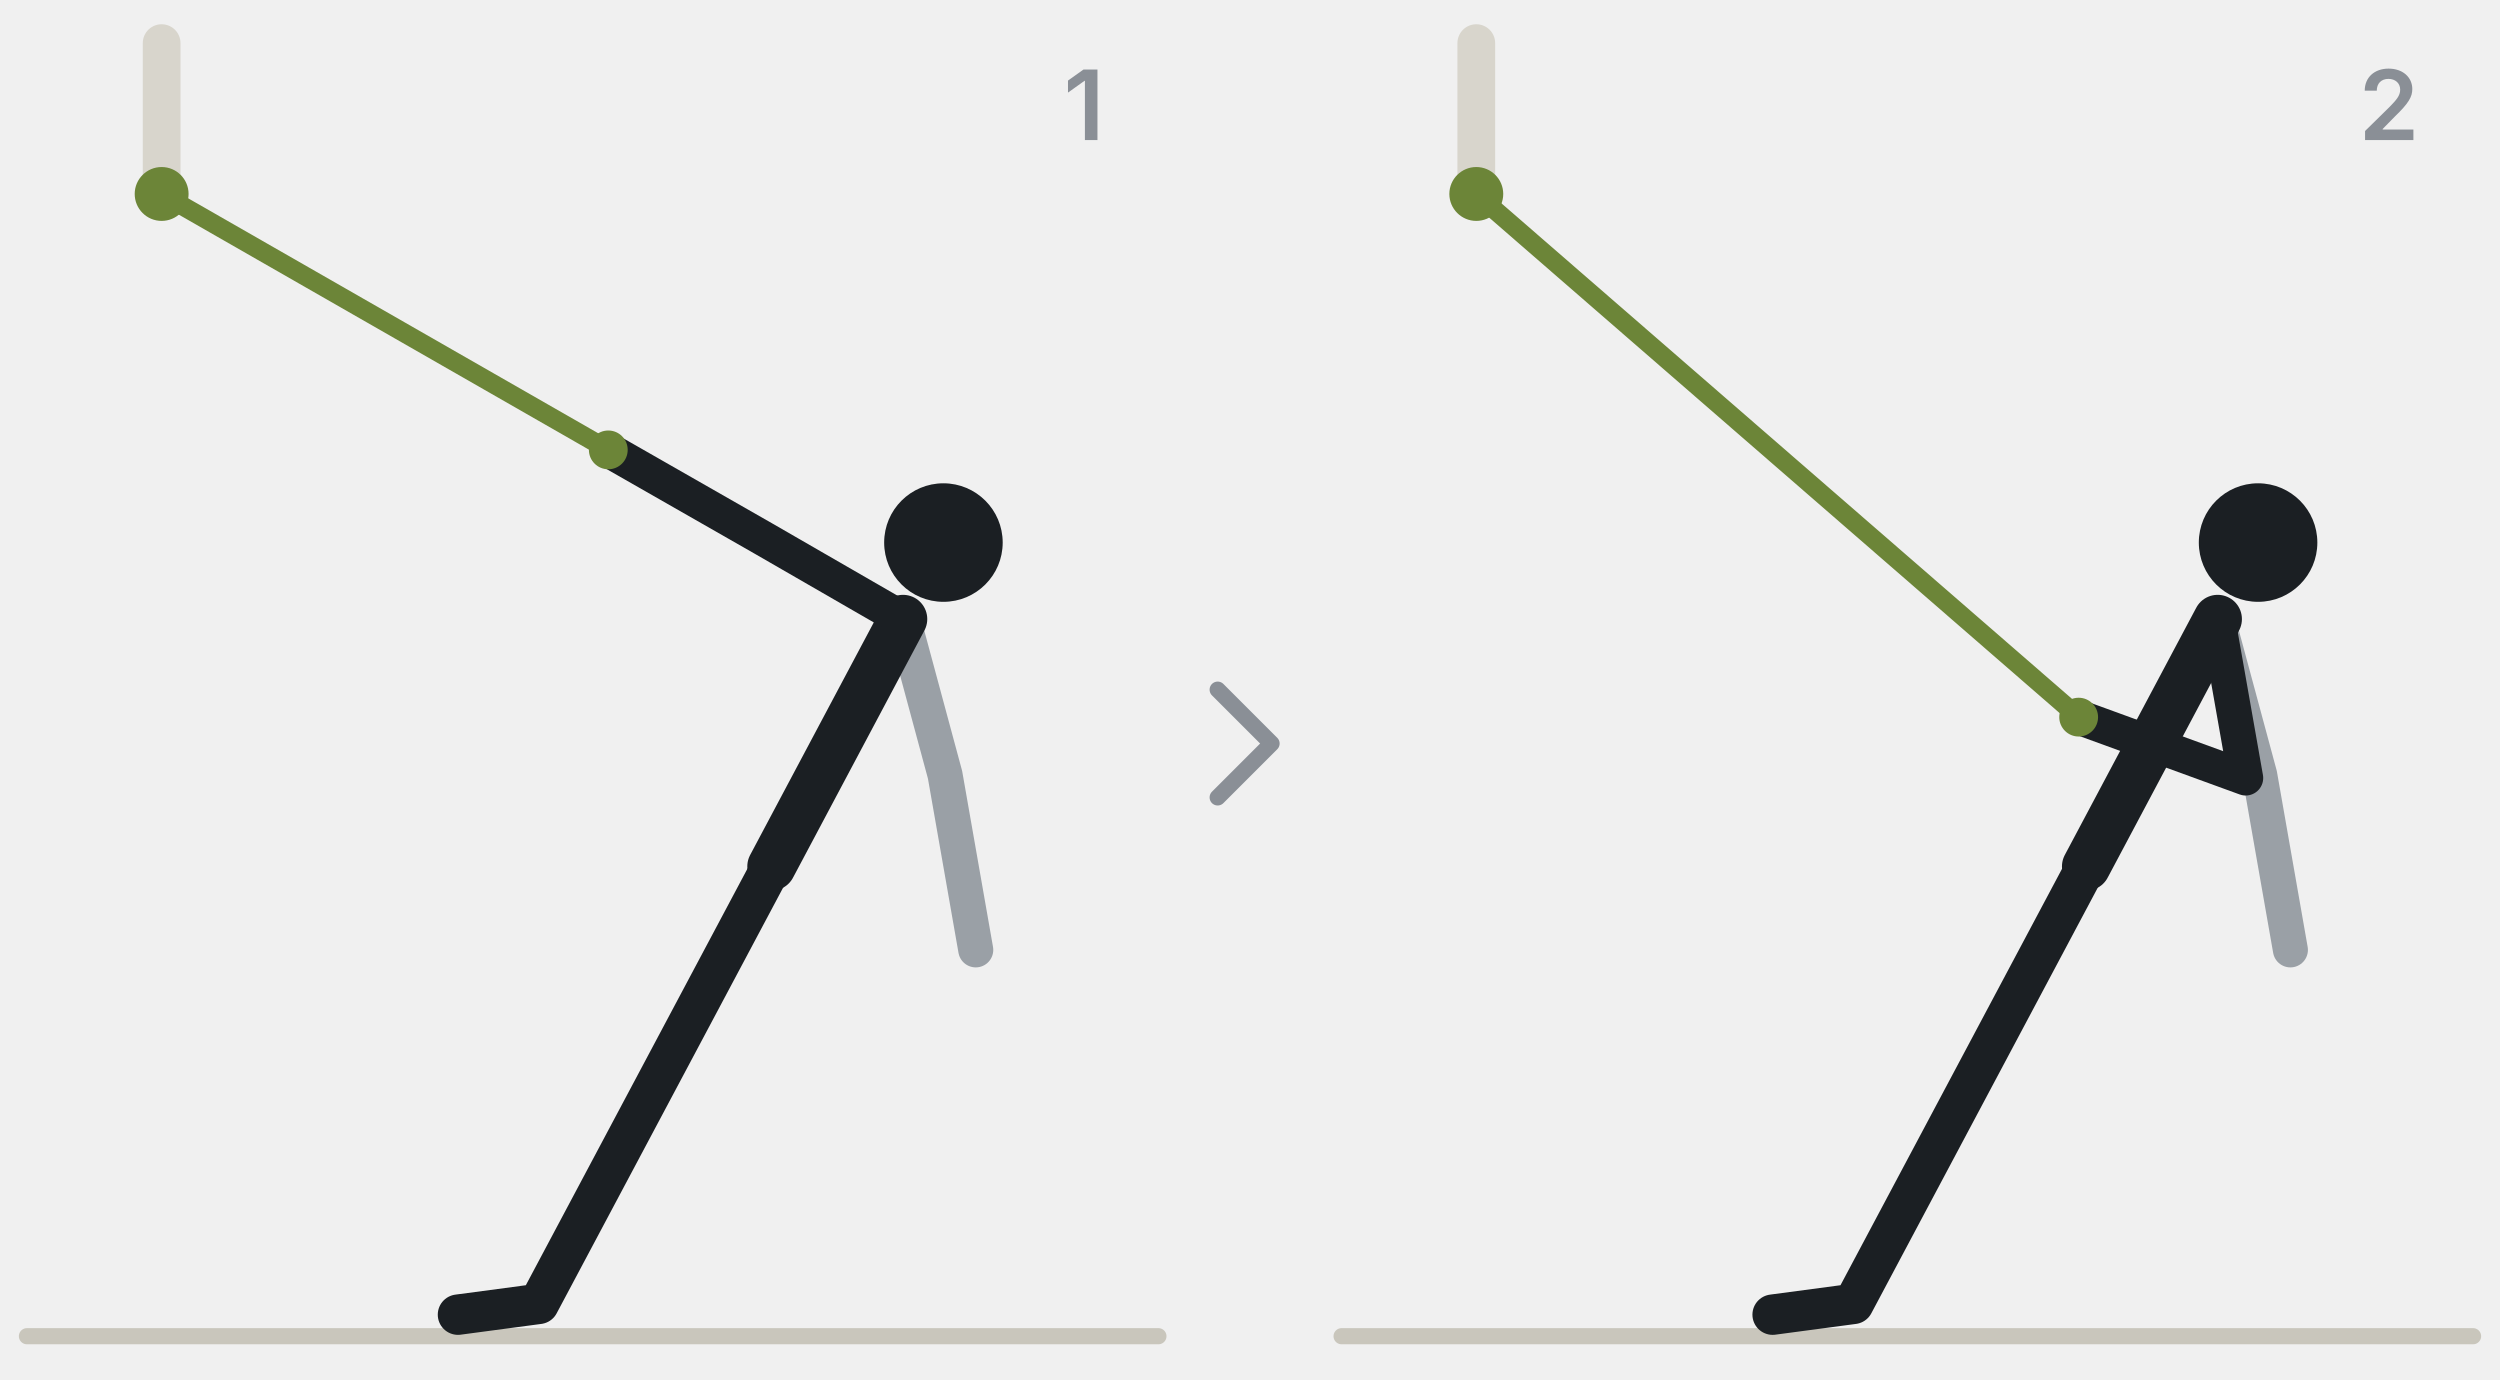
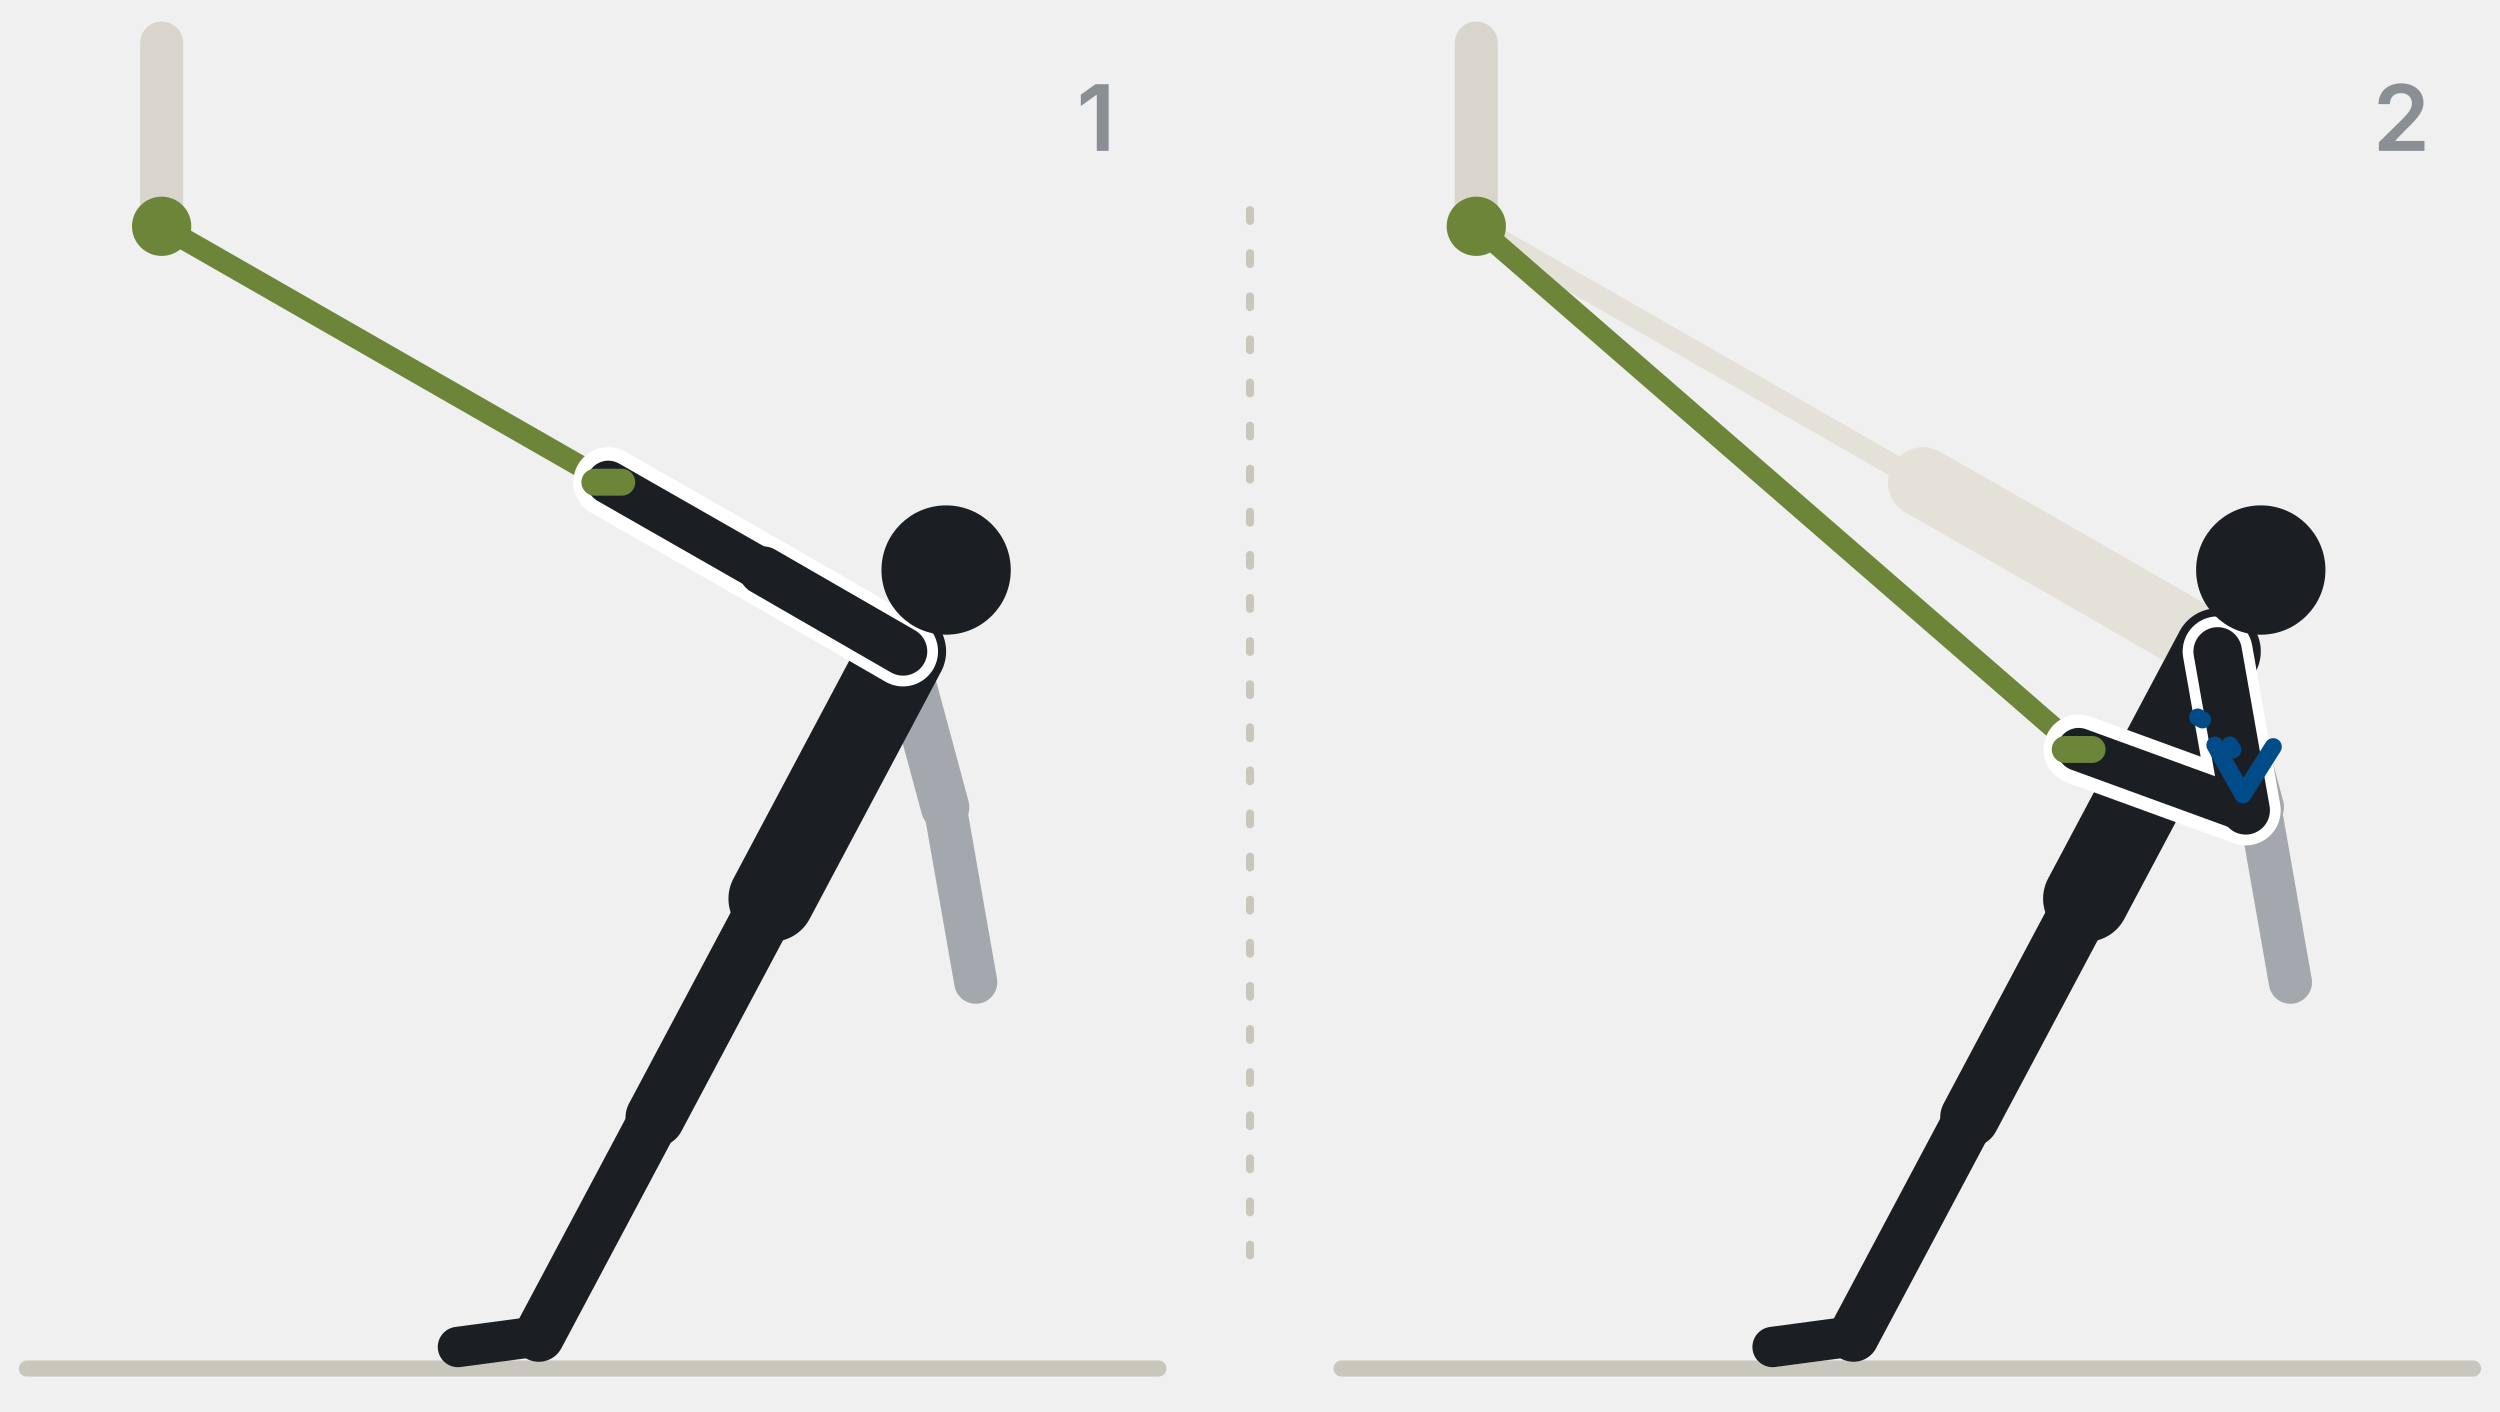
- <svg xmlns="http://www.w3.org/2000/svg" viewBox="-30 -248 464 256" role="img">
+ <svg xmlns="http://www.w3.org/2000/svg" viewBox="-30 -254 464 262" role="img">
  <g transform="translate(0,0)">
-     <line x1="0" y1="-212" x2="0" y2="-240" stroke="#D8D5CC" stroke-width="7" stroke-linecap="round" />
+     <line x1="0" y1="-212" x2="0" y2="-246" stroke="#D8D5CC" stroke-width="8" stroke-linecap="round" />
    <line x1="-25" y1="0" x2="185" y2="0" stroke="#C9C6BC" stroke-width="3" stroke-linecap="round" />
-     <polyline points="137.6,-133.1 145.4,-104.2 151.1,-71.7" fill="none" stroke="#9AA0A6" stroke-width="6.5" stroke-linecap="round" stroke-linejoin="round" />
-     <polyline points="0,-212 82.9,-164.5" fill="none" stroke="#6C8538" stroke-width="3.5" stroke-linecap="round" stroke-linejoin="round" />
-     <circle cx="0" cy="-212" r="5" fill="#6C8538" />
-     <polyline points="113.2,-87.2 91.6,-46.6 70,-6 55,-4" fill="none" stroke="#1B1F23" stroke-width="7.5" stroke-linecap="round" stroke-linejoin="round" />
-     <polyline points="113.2,-87.2 137.6,-133.1" fill="none" stroke="#1B1F23" stroke-width="9" stroke-linecap="round" stroke-linejoin="round" />
-     <polyline points="137.6,-133.1 111.6,-148.1 82.9,-164.5" fill="none" stroke="#1B1F23" stroke-width="6.5" stroke-linecap="round" stroke-linejoin="round" />
-     <circle cx="82.9" cy="-164.5" r="3.6" fill="#6C8538" />
-     <circle cx="145.1" cy="-147.3" r="11" fill="#1B1F23" />
-     <text x="175" y="-222" text-anchor="end" font-family="-apple-system,system-ui,sans-serif" font-size="18" font-weight="600" fill="#8A8F96">1</text>
+     <polyline points="0,-212 82.9,-164.5" fill="none" stroke="#6C8538" stroke-width="4" stroke-linecap="round" stroke-linejoin="round" />
+     <circle cx="0" cy="-212" r="5.5" fill="#6C8538" />
+     <polyline points="137.6,-133.1 145.4,-104.2" fill="none" stroke="#A3A8AE" stroke-width="9" stroke-linecap="round" stroke-linejoin="round" />
+     <polyline points="145.4,-104.2 151.1,-71.7" fill="none" stroke="#A3A8AE" stroke-width="8" stroke-linecap="round" stroke-linejoin="round" />
+     <polyline points="113.2,-87.2 91.6,-46.6" fill="none" stroke="#1B1F23" stroke-width="11" stroke-linecap="round" stroke-linejoin="round" />
+     <polyline points="91.6,-46.6 70,-6" fill="none" stroke="#1B1F23" stroke-width="9.5" stroke-linecap="round" stroke-linejoin="round" />
+     <polyline points="70,-6 55,-4" fill="none" stroke="#1B1F23" stroke-width="7.5" stroke-linecap="round" stroke-linejoin="round" />
+     <polyline points="113.2,-87.2 137.6,-133.1" fill="none" stroke="#1B1F23" stroke-width="16" stroke-linecap="round" stroke-linejoin="round" />
+     <polyline points="137.6,-133.1 111.6,-148.1 82.9,-164.5" fill="none" stroke="#FFFFFF" stroke-width="13" stroke-linecap="round" stroke-linejoin="round" />
+     <polyline points="137.6,-133.1 111.6,-148.1" fill="none" stroke="#1B1F23" stroke-width="9" stroke-linecap="round" stroke-linejoin="round" />
+     <polyline points="111.6,-148.1 82.9,-164.5" fill="none" stroke="#1B1F23" stroke-width="8" stroke-linecap="round" stroke-linejoin="round" />
+     <circle cx="145.6" cy="-148.2" r="12" fill="#1B1F23" />
+     <rect x="77.9" y="-167" width="10" height="5" rx="2.5" fill="#6C8538" />
+     <text x="177" y="-226" text-anchor="end" font-family="-apple-system,system-ui,sans-serif" font-size="17" font-weight="600" fill="#8A8F96">1</text>
  </g>
  <g transform="translate(244,0)">
-     <line x1="0" y1="-212" x2="0" y2="-240" stroke="#D8D5CC" stroke-width="7" stroke-linecap="round" />
+     <line x1="0" y1="-212" x2="0" y2="-246" stroke="#D8D5CC" stroke-width="8" stroke-linecap="round" />
    <line x1="-25" y1="0" x2="185" y2="0" stroke="#C9C6BC" stroke-width="3" stroke-linecap="round" />
-     <polyline points="137.6,-133.1 145.4,-104.2 151.1,-71.7" fill="none" stroke="#9AA0A6" stroke-width="6.5" stroke-linecap="round" stroke-linejoin="round" />
-     <polyline points="0,-212 111.8,-114.9" fill="none" stroke="#6C8538" stroke-width="3.5" stroke-linecap="round" stroke-linejoin="round" />
-     <circle cx="0" cy="-212" r="5" fill="#6C8538" />
-     <polyline points="113.2,-87.2 91.6,-46.6 70,-6 55,-4" fill="none" stroke="#1B1F23" stroke-width="7.5" stroke-linecap="round" stroke-linejoin="round" />
-     <polyline points="113.2,-87.2 137.6,-133.1" fill="none" stroke="#1B1F23" stroke-width="9" stroke-linecap="round" stroke-linejoin="round" />
-     <polyline points="137.6,-133.1 142.8,-103.6 111.8,-114.9" fill="none" stroke="#1B1F23" stroke-width="6.5" stroke-linecap="round" stroke-linejoin="round" />
-     <circle cx="111.8" cy="-114.9" r="3.6" fill="#6C8538" />
-     <circle cx="145.1" cy="-147.3" r="11" fill="#1B1F23" />
-     <text x="175" y="-222" text-anchor="end" font-family="-apple-system,system-ui,sans-serif" font-size="18" font-weight="600" fill="#8A8F96">2</text>
+     <polyline points="0,-212 82.9,-164.5" fill="none" stroke="#E4E1D8" stroke-width="4" stroke-linecap="round" stroke-linejoin="round" />
+     <polyline points="137.6,-133.1 145.4,-104.2" fill="none" stroke="#E4E1D8" stroke-width="9" stroke-linecap="round" stroke-linejoin="round" />
+     <polyline points="145.4,-104.2 151.1,-71.7" fill="none" stroke="#E4E1D8" stroke-width="8" stroke-linecap="round" stroke-linejoin="round" />
+     <polyline points="113.2,-87.2 91.6,-46.6" fill="none" stroke="#E4E1D8" stroke-width="11" stroke-linecap="round" stroke-linejoin="round" />
+     <polyline points="91.6,-46.6 70,-6" fill="none" stroke="#E4E1D8" stroke-width="9.5" stroke-linecap="round" stroke-linejoin="round" />
+     <polyline points="70,-6 55,-4" fill="none" stroke="#E4E1D8" stroke-width="7.5" stroke-linecap="round" stroke-linejoin="round" />
+     <polyline points="113.2,-87.2 137.6,-133.1" fill="none" stroke="#E4E1D8" stroke-width="16" stroke-linecap="round" stroke-linejoin="round" />
+     <polyline points="137.6,-133.1 111.6,-148.1 82.9,-164.5" fill="none" stroke="#E4E1D8" stroke-width="13" stroke-linecap="round" stroke-linejoin="round" />
+     <polyline points="137.6,-133.1 111.6,-148.1" fill="none" stroke="#E4E1D8" stroke-width="9" stroke-linecap="round" stroke-linejoin="round" />
+     <polyline points="111.6,-148.1 82.9,-164.5" fill="none" stroke="#E4E1D8" stroke-width="8" stroke-linecap="round" stroke-linejoin="round" />
+     <circle cx="145.6" cy="-148.2" r="12" fill="#E4E1D8" />
+     <polyline points="0,-212 111.8,-114.9" fill="none" stroke="#6C8538" stroke-width="4" stroke-linecap="round" stroke-linejoin="round" />
+     <circle cx="0" cy="-212" r="5.5" fill="#6C8538" />
+     <polyline points="137.6,-133.1 145.4,-104.2" fill="none" stroke="#A3A8AE" stroke-width="9" stroke-linecap="round" stroke-linejoin="round" />
+     <polyline points="145.4,-104.2 151.1,-71.7" fill="none" stroke="#A3A8AE" stroke-width="8" stroke-linecap="round" stroke-linejoin="round" />
+     <polyline points="113.2,-87.2 91.6,-46.6" fill="none" stroke="#1B1F23" stroke-width="11" stroke-linecap="round" stroke-linejoin="round" />
+     <polyline points="91.6,-46.6 70,-6" fill="none" stroke="#1B1F23" stroke-width="9.5" stroke-linecap="round" stroke-linejoin="round" />
+     <polyline points="70,-6 55,-4" fill="none" stroke="#1B1F23" stroke-width="7.5" stroke-linecap="round" stroke-linejoin="round" />
+     <polyline points="113.2,-87.2 137.6,-133.1" fill="none" stroke="#1B1F23" stroke-width="16" stroke-linecap="round" stroke-linejoin="round" />
+     <polyline points="137.6,-133.1 142.8,-103.6 111.8,-114.9" fill="none" stroke="#FFFFFF" stroke-width="13" stroke-linecap="round" stroke-linejoin="round" />
+     <polyline points="137.6,-133.1 142.8,-103.6" fill="none" stroke="#1B1F23" stroke-width="9" stroke-linecap="round" stroke-linejoin="round" />
+     <polyline points="142.8,-103.6 111.8,-114.9" fill="none" stroke="#1B1F23" stroke-width="8" stroke-linecap="round" stroke-linejoin="round" />
+     <circle cx="145.6" cy="-148.2" r="12" fill="#1B1F23" />
+     <rect x="106.8" y="-117.4" width="10" height="5" rx="2.5" fill="#6C8538" />
+     <path d="M 133.9,-120.9 Q 142.5,-116.3 142.3,-106.5" fill="none" stroke="#024B89" stroke-width="3.2" stroke-linecap="round" stroke-dasharray="1 7" />
+     <path d="M 147.9,-115.4 L 142.3,-106.5 L 137.1,-115.7" fill="none" stroke="#024B89" stroke-width="3.2" stroke-linecap="round" stroke-linejoin="round" />
+     <text x="177" y="-226" text-anchor="end" font-family="-apple-system,system-ui,sans-serif" font-size="17" font-weight="600" fill="#8A8F96">2</text>
  </g>
-   <path d="M 196 -120 L 206 -110 L 196 -100" fill="none" stroke="#8A8F96" stroke-width="3" stroke-linecap="round" stroke-linejoin="round" />
+   <line x1="202" y1="-215" x2="202" y2="-20" stroke="#C9C6BC" stroke-width="1.5" stroke-dasharray="2 6" stroke-linecap="round" />
</svg>
